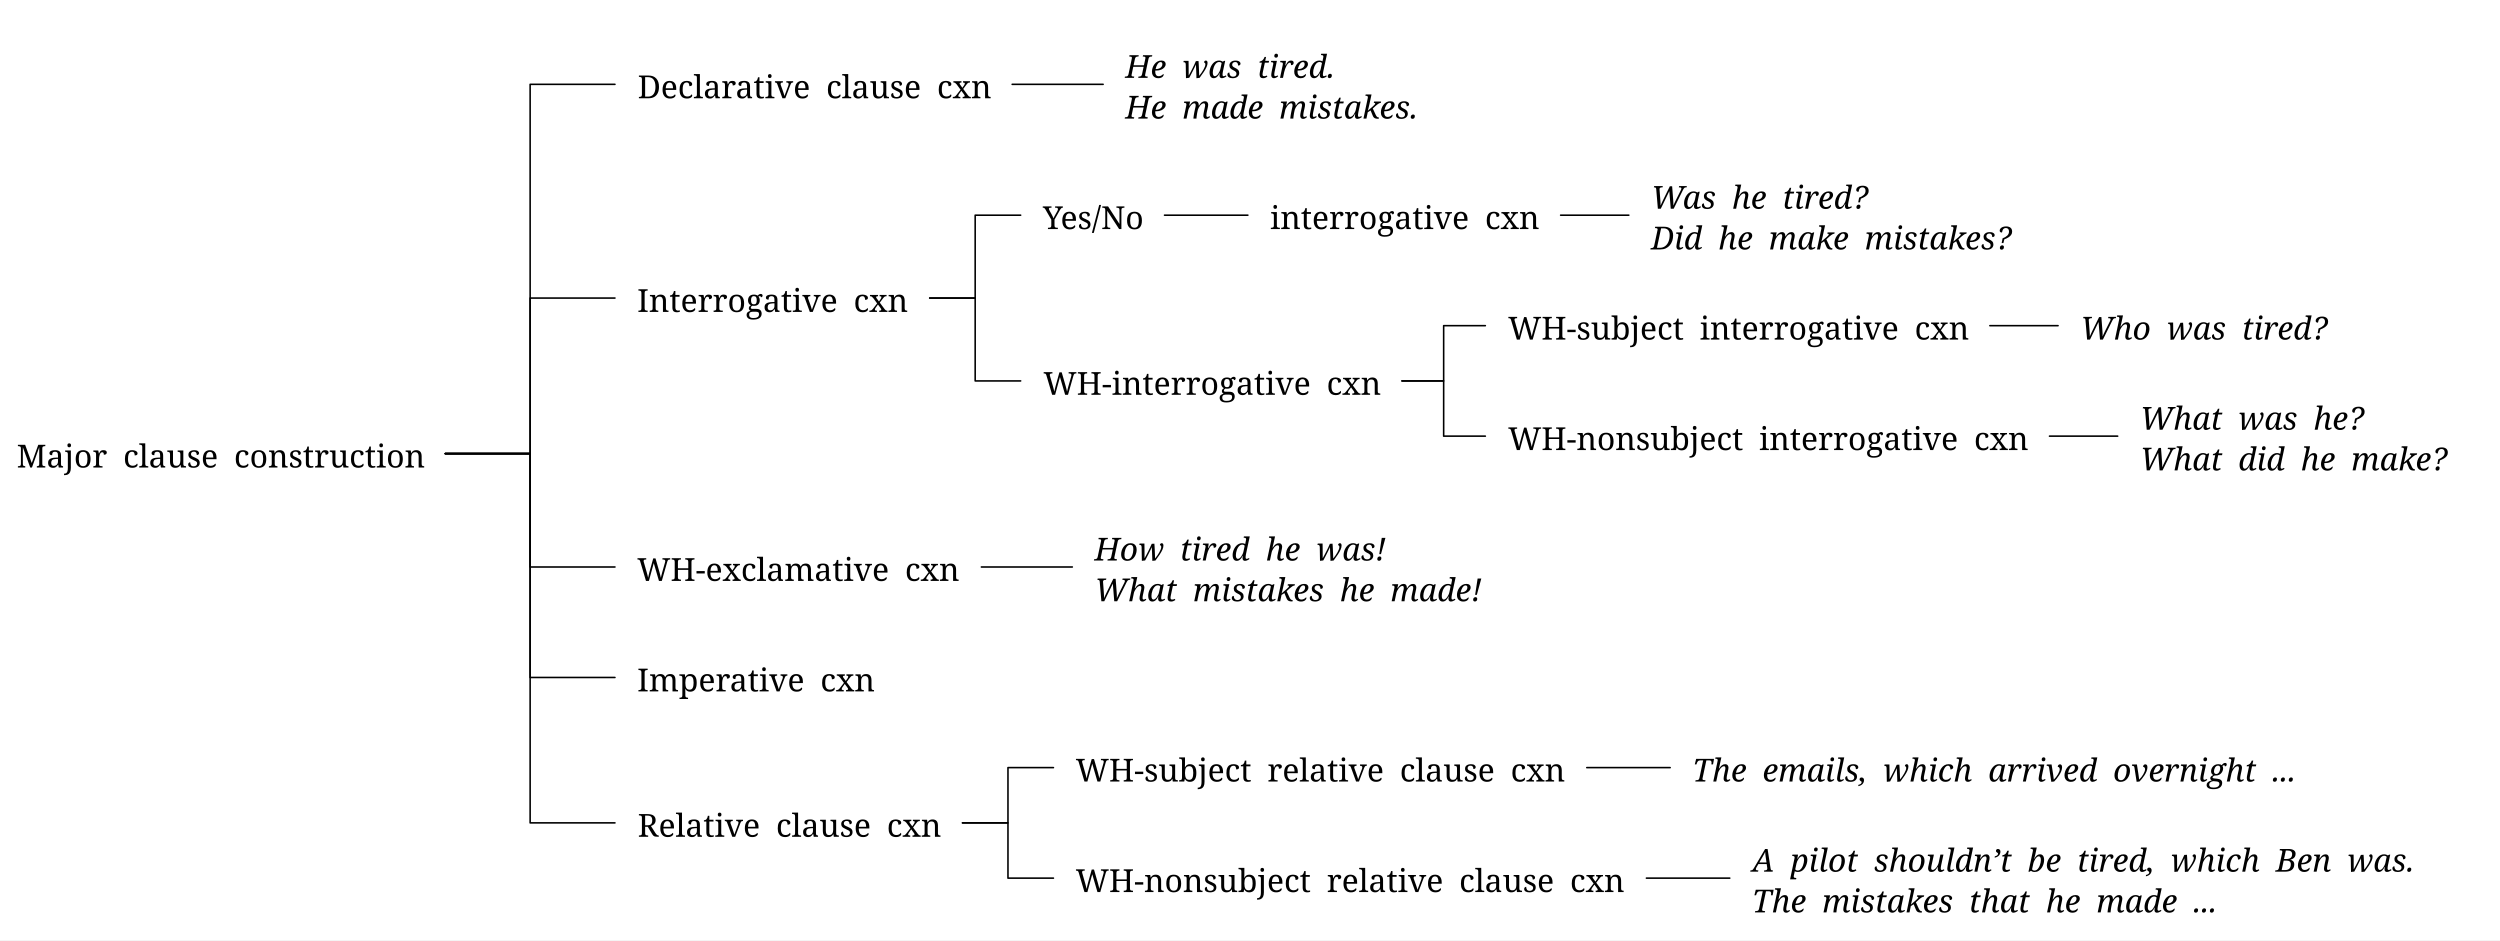
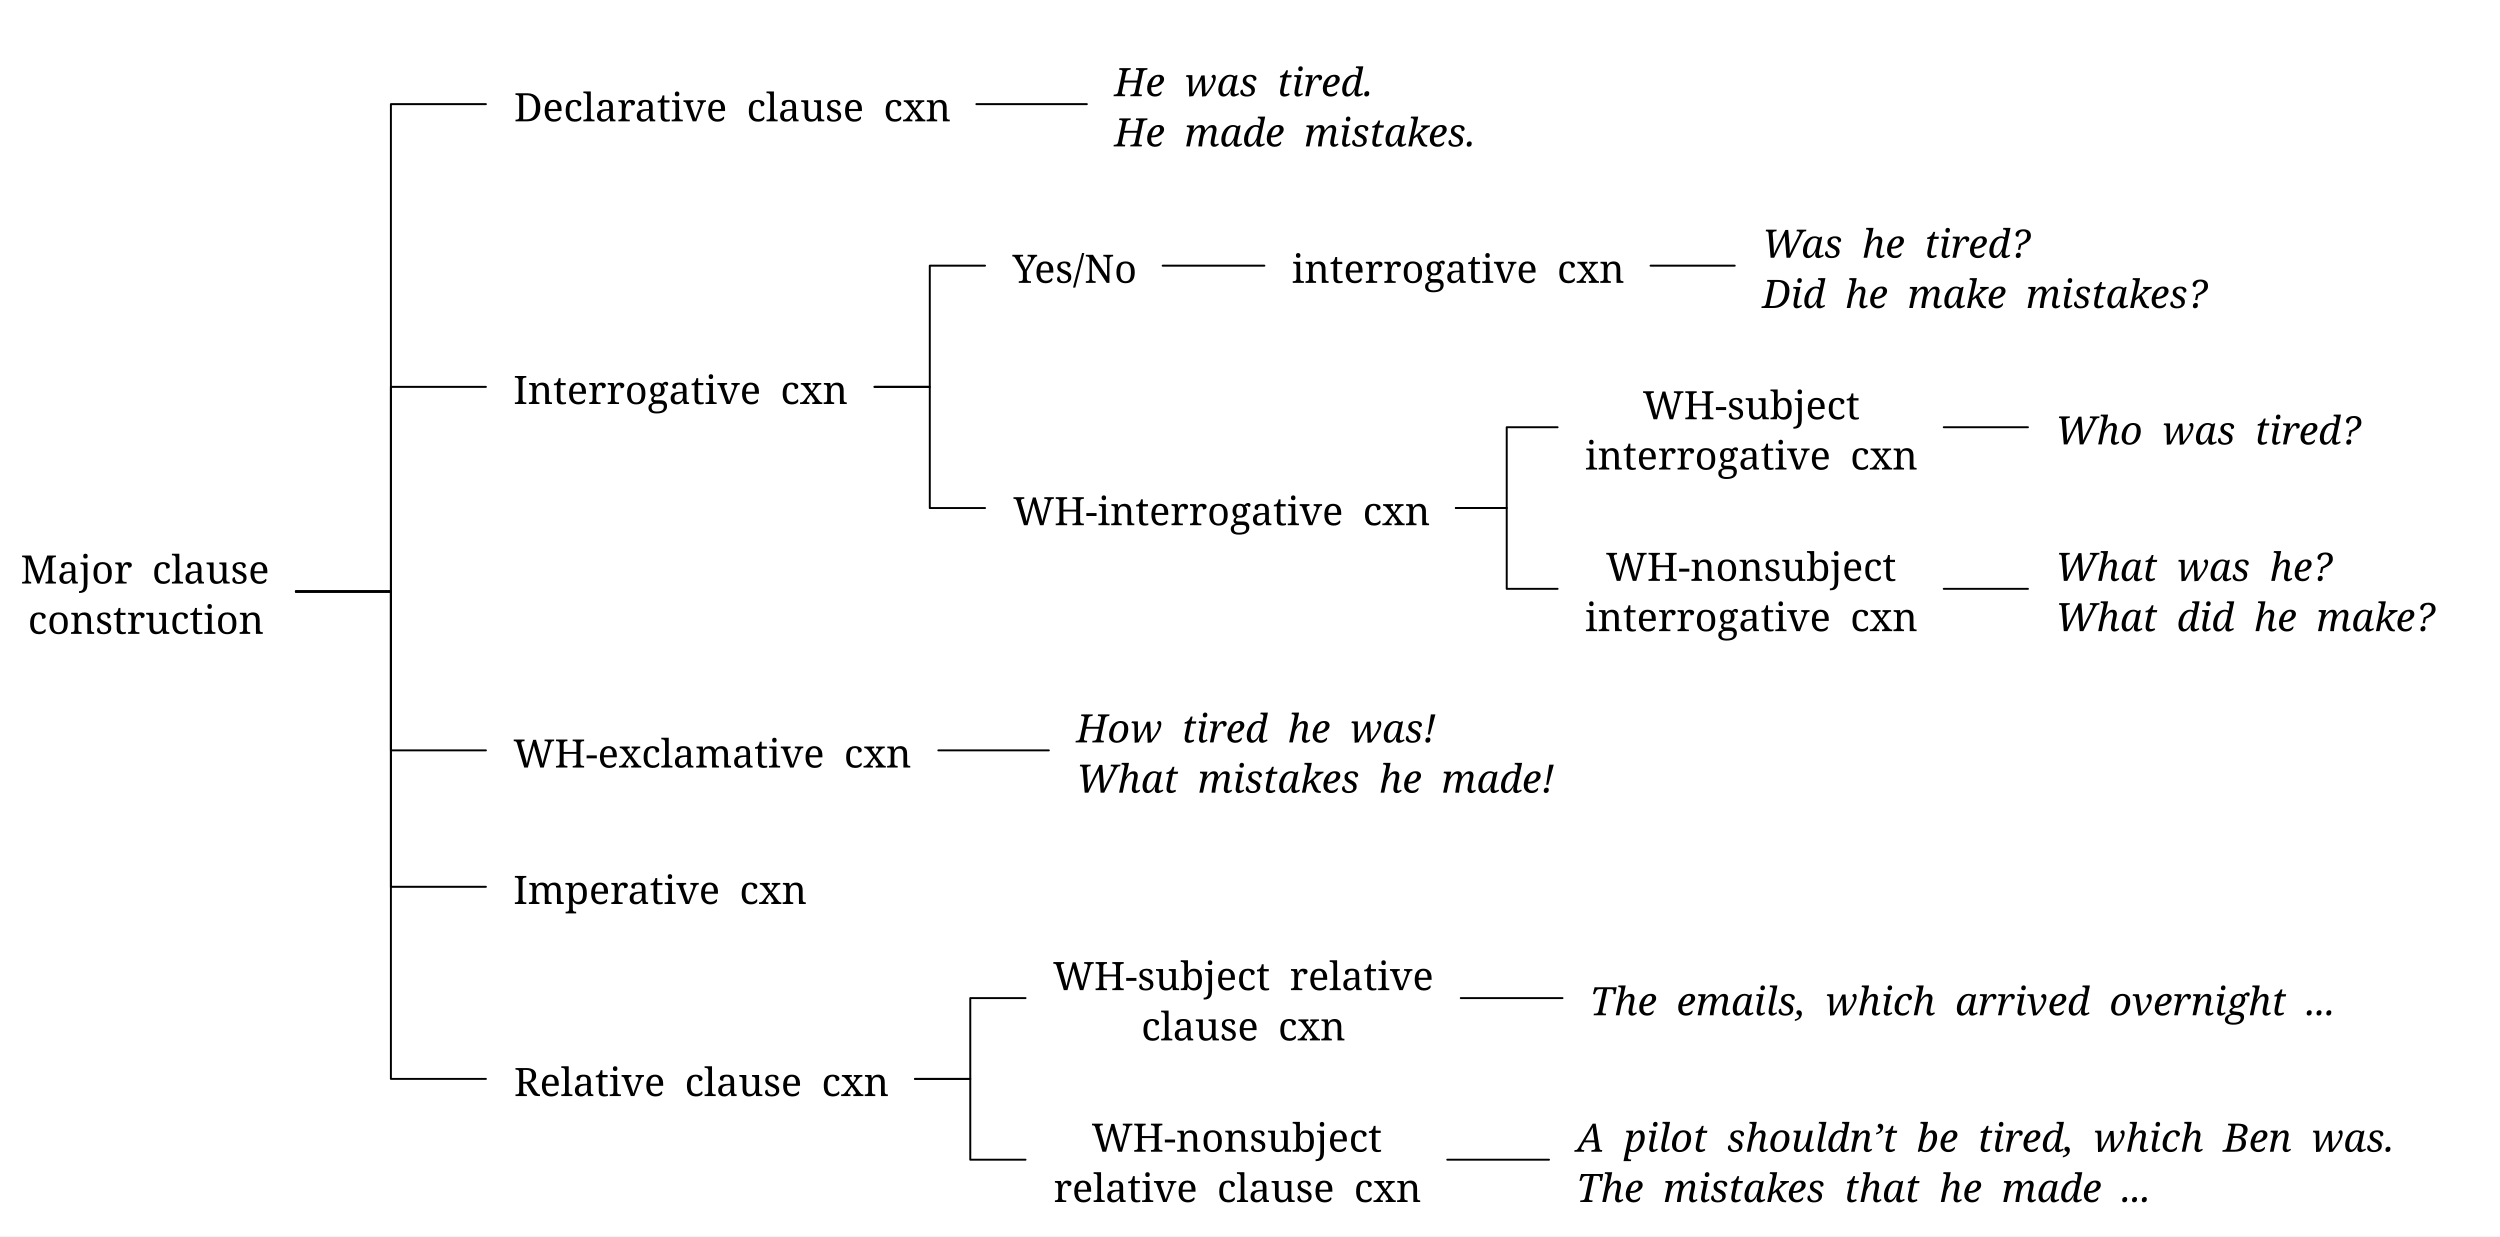
- <svg xmlns="http://www.w3.org/2000/svg" width="2516.08" height="946.28" viewBox="-16.8, 0, 2516.08, 946.28" version="1.1">
+ <svg xmlns="http://www.w3.org/2000/svg" width="2037.83" height="1007.8" viewBox="-16.8, 0, 2037.83, 1007.8" version="1.1">
  <defs>
    <marker id="arrow" markerUnits="userSpaceOnUse" viewBox="0 0 10 10" refX="10" refY="5" markerWidth="16.8" markerHeight="16.8" orient="auto">
      <path d="M 0 0 L 10 5 L 0 10" fill="black" />
    </marker>
    <marker id="arrowStart" markerUnits="userSpaceOnUse" viewBox="0 0 10 10" refX="0" refY="5" markerWidth="16.8" markerHeight="16.8" orient="auto">
      <path d="M 10 0 L 0 5 L 10 10" fill="black" />
-     </marker>
-     <marker id="arrowBackward" markerUnits="userSpaceOnUse" viewBox="0 0 10 10" refX="5" refY="5" markerWidth="16.8" markerHeight="16.8" orient="auto">
-       <path d="M 0 0 L 10 5 L 0 10 z" fill="black" />
-     </marker>
-     <marker id="arrowForward" markerUnits="userSpaceOnUse" viewBox="0 0 10 10" refX="5" refY="5" markerWidth="16.8" markerHeight="16.8" orient="auto">
-       <path d="M 10 0 L 0 5 L 10 10 z" fill="black" />
-     </marker>
-     <marker id="arrowBothways" markerUnits="userSpaceOnUse" viewBox="0 0 30 10" refX="15" refY="5" markerWidth="50.4" markerHeight="16.8" orient="auto">
-       <path d="M 0 5 L 10 0 L 10 5 L 20 5 L 20 0 L 30 5 L 20 10 L 20 5 L 10 5 L 10 10 z" fill="black" />
    </marker>
    <pattern id="hatchBlack" x="10" y="10" width="10.0" height="10.0" patternUnits="userSpaceOnUse" patternTransform="rotate(45)">
      <line x1="0" y="0" x2="0" y2="10.0" stroke="black" stroke-width="4.0" />
    </pattern>
    <pattern id="hatchForNode" x="10" y="10" width="10.0" height="10.0" patternUnits="userSpaceOnUse" patternTransform="rotate(45)">
      <line x1="0" y="0" x2="0" y2="10.0" stroke="black" stroke-width="4.0" />
    </pattern>
    <pattern id="hatchForLeaf" x="10" y="10" width="10.0" height="10.0" patternUnits="userSpaceOnUse" patternTransform="rotate(45)">
      <line x1="0" y="0" x2="0" y2="10.0" stroke="black" stroke-width="4.0" />
    </pattern>
  </defs>
-   <rect x="-16.8" y="0" width="2516.08" height="946.28" stroke="none" fill="white" />
-   <text white-space="pre" alignment-baseline="text-top" style="fill: black; stroke-width: 0; font-size: 32px;" x="-0.5" y="470.525">
-     <tspan x="0" y="470.525" style="" text-decoration="" font-family="'Noto Serif', 'Noto Serif JP', 'Noto Serif CJK JP', 'Noto Naskh Arabic', 'Noto Sans Arabic', 'Noto Serif Hebrew', 'Noto Serif Devanagari', 'Noto Serif Thai', 'Noto Serif Khmer', 'DejaVu Serif', 'Noto Sans Math', serif">Major<tspan style="fill:none;">￭</tspan>clause<tspan style="fill:none;">￭</tspan>construction</tspan>
+   <rect x="-16.8" y="0" width="2037.83" height="1007.8" stroke="none" fill="white" />
+   <text white-space="pre" alignment-baseline="text-top" style="fill: black; stroke-width: 0; font-size: 32px;" x="0.0" y="475.66">
+     <tspan x="0" y="475.66" style="" text-decoration="" font-family="'Noto Serif', 'Noto Serif JP', 'Noto Serif CJK JP', 'Noto Naskh Arabic', 'Noto Sans Arabic', 'Noto Serif Hebrew', 'Noto Serif Devanagari', 'Noto Serif Thai', 'Noto Serif Khmer', 'DejaVu Serif', 'Noto Sans Math', serif">Major<tspan style="fill:none;">￭</tspan>clause</tspan>
+     <tspan x="6" y="516.66" style="" text-decoration="" font-family="'Noto Serif', 'Noto Serif JP', 'Noto Serif CJK JP', 'Noto Naskh Arabic', 'Noto Sans Arabic', 'Noto Serif Hebrew', 'Noto Serif Devanagari', 'Noto Serif Thai', 'Noto Serif Khmer', 'DejaVu Serif', 'Noto Sans Math', serif">construction</tspan>
  </text>
-   <text white-space="pre" alignment-baseline="text-top" style="fill: black; stroke-width: 0; font-size: 32px;" x="624.495" y="98.88">
-     <tspan x="624.995" y="98.88" style="" text-decoration="" font-family="'Noto Serif', 'Noto Serif JP', 'Noto Serif CJK JP', 'Noto Naskh Arabic', 'Noto Sans Arabic', 'Noto Serif Hebrew', 'Noto Serif Devanagari', 'Noto Serif Thai', 'Noto Serif Khmer', 'DejaVu Serif', 'Noto Sans Math', serif">Declarative<tspan style="fill:none;">￭</tspan>clause<tspan style="fill:none;">￭</tspan>cxn</tspan>
+   <text white-space="pre" alignment-baseline="text-top" style="fill: black; stroke-width: 0; font-size: 32px;" x="401.676" y="98.88">
+     <tspan x="402.176" y="98.88" style="" text-decoration="" font-family="'Noto Serif', 'Noto Serif JP', 'Noto Serif CJK JP', 'Noto Naskh Arabic', 'Noto Sans Arabic', 'Noto Serif Hebrew', 'Noto Serif Devanagari', 'Noto Serif Thai', 'Noto Serif Khmer', 'DejaVu Serif', 'Noto Sans Math', serif">Declarative<tspan style="fill:none;">￭</tspan>clause<tspan style="fill:none;">￭</tspan>cxn</tspan>
  </text>
-   <text white-space="pre" alignment-baseline="text-top" style="fill: black; stroke-width: 0; font-size: 32px;" x="1115.806" y="78.4">
-     <tspan x="1115.806" y="78.4" style="font-style: italic; " text-decoration="" font-family="'Noto Serif', 'Noto Serif JP', 'Noto Serif CJK JP', 'Noto Naskh Arabic', 'Noto Sans Arabic', 'Noto Serif Hebrew', 'Noto Serif Devanagari', 'Noto Serif Thai', 'Noto Serif Khmer', 'DejaVu Serif', 'Noto Sans Math', serif">He<tspan style="fill:none;">￭</tspan>was<tspan style="fill:none;">￭</tspan>tired.</tspan>
-     <tspan x="1115.806" y="119.36" style="font-style: italic; " text-decoration="" font-family="'Noto Serif', 'Noto Serif JP', 'Noto Serif CJK JP', 'Noto Naskh Arabic', 'Noto Sans Arabic', 'Noto Serif Hebrew', 'Noto Serif Devanagari', 'Noto Serif Thai', 'Noto Serif Khmer', 'DejaVu Serif', 'Noto Sans Math', serif">He<tspan style="fill:none;">￭</tspan>made<tspan style="fill:none;">￭</tspan>mistakes.</tspan>
+   <text white-space="pre" alignment-baseline="text-top" style="fill: black; stroke-width: 0; font-size: 32px;" x="891.527" y="78.4">
+     <tspan x="891.527" y="78.4" style="font-style: italic; " text-decoration="" font-family="'Noto Serif', 'Noto Serif JP', 'Noto Serif CJK JP', 'Noto Naskh Arabic', 'Noto Sans Arabic', 'Noto Serif Hebrew', 'Noto Serif Devanagari', 'Noto Serif Thai', 'Noto Serif Khmer', 'DejaVu Serif', 'Noto Sans Math', serif">He<tspan style="fill:none;">￭</tspan>was<tspan style="fill:none;">￭</tspan>tired.</tspan>
+     <tspan x="891.527" y="119.36" style="font-style: italic; " text-decoration="" font-family="'Noto Serif', 'Noto Serif JP', 'Noto Serif CJK JP', 'Noto Naskh Arabic', 'Noto Sans Arabic', 'Noto Serif Hebrew', 'Noto Serif Devanagari', 'Noto Serif Thai', 'Noto Serif Khmer', 'DejaVu Serif', 'Noto Sans Math', serif">He<tspan style="fill:none;">￭</tspan>made<tspan style="fill:none;">￭</tspan>mistakes.</tspan>
  </text>
-   <text white-space="pre" alignment-baseline="text-top" style="fill: black; stroke-width: 0; font-size: 32px;" x="624.495" y="313.96">
-     <tspan x="624.495" y="313.96" style="" text-decoration="" font-family="'Noto Serif', 'Noto Serif JP', 'Noto Serif CJK JP', 'Noto Naskh Arabic', 'Noto Sans Arabic', 'Noto Serif Hebrew', 'Noto Serif Devanagari', 'Noto Serif Thai', 'Noto Serif Khmer', 'DejaVu Serif', 'Noto Sans Math', serif">Interrogative<tspan style="fill:none;">￭</tspan>cxn</tspan>
+   <text white-space="pre" alignment-baseline="text-top" style="fill: black; stroke-width: 0; font-size: 32px;" x="401.676" y="329.34">
+     <tspan x="401.676" y="329.34" style="" text-decoration="" font-family="'Noto Serif', 'Noto Serif JP', 'Noto Serif CJK JP', 'Noto Naskh Arabic', 'Noto Sans Arabic', 'Noto Serif Hebrew', 'Noto Serif Devanagari', 'Noto Serif Thai', 'Noto Serif Khmer', 'DejaVu Serif', 'Noto Sans Math', serif">Interrogative<tspan style="fill:none;">￭</tspan>cxn</tspan>
  </text>
-   <text white-space="pre" alignment-baseline="text-top" style="fill: black; stroke-width: 0; font-size: 32px;" x="1032.806" y="230.56">
-     <tspan x="1032.806" y="230.56" style="" text-decoration="" font-family="'Noto Serif', 'Noto Serif JP', 'Noto Serif CJK JP', 'Noto Naskh Arabic', 'Noto Sans Arabic', 'Noto Serif Hebrew', 'Noto Serif Devanagari', 'Noto Serif Thai', 'Noto Serif Khmer', 'DejaVu Serif', 'Noto Sans Math', serif">Yes/No</tspan>
+   <text white-space="pre" alignment-baseline="text-top" style="fill: black; stroke-width: 0; font-size: 32px;" x="808.527" y="230.56">
+     <tspan x="808.527" y="230.56" style="" text-decoration="" font-family="'Noto Serif', 'Noto Serif JP', 'Noto Serif CJK JP', 'Noto Naskh Arabic', 'Noto Sans Arabic', 'Noto Serif Hebrew', 'Noto Serif Devanagari', 'Noto Serif Thai', 'Noto Serif Khmer', 'DejaVu Serif', 'Noto Sans Math', serif">Yes/No</tspan>
  </text>
-   <text white-space="pre" alignment-baseline="text-top" style="fill: black; stroke-width: 0; font-size: 32px;" x="1261.48" y="230.56">
-     <tspan x="1261.48" y="230.56" style="" text-decoration="" font-family="'Noto Serif', 'Noto Serif JP', 'Noto Serif CJK JP', 'Noto Naskh Arabic', 'Noto Sans Arabic', 'Noto Serif Hebrew', 'Noto Serif Devanagari', 'Noto Serif Thai', 'Noto Serif Khmer', 'DejaVu Serif', 'Noto Sans Math', serif">interrogative<tspan style="fill:none;">￭</tspan>cxn</tspan>
+   <text white-space="pre" alignment-baseline="text-top" style="fill: black; stroke-width: 0; font-size: 32px;" x="1036.23" y="230.56">
+     <tspan x="1036.23" y="230.56" style="" text-decoration="" font-family="'Noto Serif', 'Noto Serif JP', 'Noto Serif CJK JP', 'Noto Naskh Arabic', 'Noto Sans Arabic', 'Noto Serif Hebrew', 'Noto Serif Devanagari', 'Noto Serif Thai', 'Noto Serif Khmer', 'DejaVu Serif', 'Noto Sans Math', serif">interrogative<tspan style="fill:none;">￭</tspan>cxn</tspan>
  </text>
-   <text white-space="pre" alignment-baseline="text-top" style="fill: black; stroke-width: 0; font-size: 32px;" x="1644.88" y="210.08">
-     <tspan x="1644.88" y="210.08" style="font-style: italic; " text-decoration="" font-family="'Noto Serif', 'Noto Serif JP', 'Noto Serif CJK JP', 'Noto Naskh Arabic', 'Noto Sans Arabic', 'Noto Serif Hebrew', 'Noto Serif Devanagari', 'Noto Serif Thai', 'Noto Serif Khmer', 'DejaVu Serif', 'Noto Sans Math', serif">Was<tspan style="fill:none;">￭</tspan>he<tspan style="fill:none;">￭</tspan>tired?</tspan>
-     <tspan x="1644.88" y="251.04" style="font-style: italic; " text-decoration="" font-family="'Noto Serif', 'Noto Serif JP', 'Noto Serif CJK JP', 'Noto Naskh Arabic', 'Noto Sans Arabic', 'Noto Serif Hebrew', 'Noto Serif Devanagari', 'Noto Serif Thai', 'Noto Serif Khmer', 'DejaVu Serif', 'Noto Sans Math', serif">Did<tspan style="fill:none;">￭</tspan>he<tspan style="fill:none;">￭</tspan>make<tspan style="fill:none;">￭</tspan>mistakes?</tspan>
+   <text white-space="pre" alignment-baseline="text-top" style="fill: black; stroke-width: 0; font-size: 32px;" x="1419.63" y="210.08">
+     <tspan x="1419.63" y="210.08" style="font-style: italic; " text-decoration="" font-family="'Noto Serif', 'Noto Serif JP', 'Noto Serif CJK JP', 'Noto Naskh Arabic', 'Noto Sans Arabic', 'Noto Serif Hebrew', 'Noto Serif Devanagari', 'Noto Serif Thai', 'Noto Serif Khmer', 'DejaVu Serif', 'Noto Sans Math', serif">Was<tspan style="fill:none;">￭</tspan>he<tspan style="fill:none;">￭</tspan>tired?</tspan>
+     <tspan x="1419.63" y="251.04" style="font-style: italic; " text-decoration="" font-family="'Noto Serif', 'Noto Serif JP', 'Noto Serif CJK JP', 'Noto Naskh Arabic', 'Noto Sans Arabic', 'Noto Serif Hebrew', 'Noto Serif Devanagari', 'Noto Serif Thai', 'Noto Serif Khmer', 'DejaVu Serif', 'Noto Sans Math', serif">Did<tspan style="fill:none;">￭</tspan>he<tspan style="fill:none;">￭</tspan>make<tspan style="fill:none;">￭</tspan>mistakes?</tspan>
  </text>
-   <text white-space="pre" alignment-baseline="text-top" style="fill: black; stroke-width: 0; font-size: 32px;" x="1032.806" y="397.36">
-     <tspan x="1033.306" y="397.36" style="" text-decoration="" font-family="'Noto Serif', 'Noto Serif JP', 'Noto Serif CJK JP', 'Noto Naskh Arabic', 'Noto Sans Arabic', 'Noto Serif Hebrew', 'Noto Serif Devanagari', 'Noto Serif Thai', 'Noto Serif Khmer', 'DejaVu Serif', 'Noto Sans Math', serif">WH-interrogative<tspan style="fill:none;">￭</tspan>cxn</tspan>
+   <text white-space="pre" alignment-baseline="text-top" style="fill: black; stroke-width: 0; font-size: 32px;" x="808.527" y="428.12">
+     <tspan x="809.027" y="428.12" style="" text-decoration="" font-family="'Noto Serif', 'Noto Serif JP', 'Noto Serif CJK JP', 'Noto Naskh Arabic', 'Noto Sans Arabic', 'Noto Serif Hebrew', 'Noto Serif Devanagari', 'Noto Serif Thai', 'Noto Serif Khmer', 'DejaVu Serif', 'Noto Sans Math', serif">WH-interrogative<tspan style="fill:none;">￭</tspan>cxn</tspan>
  </text>
-   <text white-space="pre" alignment-baseline="text-top" style="fill: black; stroke-width: 0; font-size: 32px;" x="1500.48" y="341.76">
-     <tspan x="1500.98" y="341.76" style="" text-decoration="" font-family="'Noto Serif', 'Noto Serif JP', 'Noto Serif CJK JP', 'Noto Naskh Arabic', 'Noto Sans Arabic', 'Noto Serif Hebrew', 'Noto Serif Devanagari', 'Noto Serif Thai', 'Noto Serif Khmer', 'DejaVu Serif', 'Noto Sans Math', serif">WH-subject<tspan style="fill:none;">￭</tspan>interrogative<tspan style="fill:none;">￭</tspan>cxn</tspan>
+   <text white-space="pre" alignment-baseline="text-top" style="fill: black; stroke-width: 0; font-size: 32px;" x="1275.23" y="341.76">
+     <tspan x="1322.23" y="341.76" style="" text-decoration="" font-family="'Noto Serif', 'Noto Serif JP', 'Noto Serif CJK JP', 'Noto Naskh Arabic', 'Noto Sans Arabic', 'Noto Serif Hebrew', 'Noto Serif Devanagari', 'Noto Serif Thai', 'Noto Serif Khmer', 'DejaVu Serif', 'Noto Sans Math', serif">WH-subject</tspan>
+     <tspan x="1275.23" y="382.76" style="" text-decoration="" font-family="'Noto Serif', 'Noto Serif JP', 'Noto Serif CJK JP', 'Noto Naskh Arabic', 'Noto Sans Arabic', 'Noto Serif Hebrew', 'Noto Serif Devanagari', 'Noto Serif Thai', 'Noto Serif Khmer', 'DejaVu Serif', 'Noto Sans Math', serif">interrogative<tspan style="fill:none;">￭</tspan>cxn</tspan>
  </text>
-   <text white-space="pre" alignment-baseline="text-top" style="fill: black; stroke-width: 0; font-size: 32px;" x="2076.88" y="341.76">
-     <tspan x="2076.88" y="341.76" style="font-style: italic; " text-decoration="" font-family="'Noto Serif', 'Noto Serif JP', 'Noto Serif CJK JP', 'Noto Naskh Arabic', 'Noto Sans Arabic', 'Noto Serif Hebrew', 'Noto Serif Devanagari', 'Noto Serif Thai', 'Noto Serif Khmer', 'DejaVu Serif', 'Noto Sans Math', serif">Who<tspan style="fill:none;">￭</tspan>was<tspan style="fill:none;">￭</tspan>tired?</tspan>
+   <text white-space="pre" alignment-baseline="text-top" style="fill: black; stroke-width: 0; font-size: 32px;" x="1658.63" y="362.26">
+     <tspan x="1658.63" y="362.26" style="font-style: italic; " text-decoration="" font-family="'Noto Serif', 'Noto Serif JP', 'Noto Serif CJK JP', 'Noto Naskh Arabic', 'Noto Sans Arabic', 'Noto Serif Hebrew', 'Noto Serif Devanagari', 'Noto Serif Thai', 'Noto Serif Khmer', 'DejaVu Serif', 'Noto Sans Math', serif">Who<tspan style="fill:none;">￭</tspan>was<tspan style="fill:none;">￭</tspan>tired?</tspan>
  </text>
-   <text white-space="pre" alignment-baseline="text-top" style="fill: black; stroke-width: 0; font-size: 32px;" x="1500.48" y="452.96">
-     <tspan x="1500.98" y="452.96" style="" text-decoration="" font-family="'Noto Serif', 'Noto Serif JP', 'Noto Serif CJK JP', 'Noto Naskh Arabic', 'Noto Sans Arabic', 'Noto Serif Hebrew', 'Noto Serif Devanagari', 'Noto Serif Thai', 'Noto Serif Khmer', 'DejaVu Serif', 'Noto Sans Math', serif">WH-nonsubject<tspan style="fill:none;">￭</tspan>interrogative<tspan style="fill:none;">￭</tspan>cxn</tspan>
+   <text white-space="pre" alignment-baseline="text-top" style="fill: black; stroke-width: 0; font-size: 32px;" x="1275.23" y="473.48">
+     <tspan x="1292.23" y="473.48" style="" text-decoration="" font-family="'Noto Serif', 'Noto Serif JP', 'Noto Serif CJK JP', 'Noto Naskh Arabic', 'Noto Sans Arabic', 'Noto Serif Hebrew', 'Noto Serif Devanagari', 'Noto Serif Thai', 'Noto Serif Khmer', 'DejaVu Serif', 'Noto Sans Math', serif">WH-nonsubject</tspan>
+     <tspan x="1275.23" y="514.48" style="" text-decoration="" font-family="'Noto Serif', 'Noto Serif JP', 'Noto Serif CJK JP', 'Noto Naskh Arabic', 'Noto Sans Arabic', 'Noto Serif Hebrew', 'Noto Serif Devanagari', 'Noto Serif Thai', 'Noto Serif Khmer', 'DejaVu Serif', 'Noto Sans Math', serif">interrogative<tspan style="fill:none;">￭</tspan>cxn</tspan>
  </text>
-   <text white-space="pre" alignment-baseline="text-top" style="fill: black; stroke-width: 0; font-size: 32px;" x="2136.88" y="432.48">
-     <tspan x="2136.88" y="432.48" style="font-style: italic; " text-decoration="" font-family="'Noto Serif', 'Noto Serif JP', 'Noto Serif CJK JP', 'Noto Naskh Arabic', 'Noto Sans Arabic', 'Noto Serif Hebrew', 'Noto Serif Devanagari', 'Noto Serif Thai', 'Noto Serif Khmer', 'DejaVu Serif', 'Noto Sans Math', serif">What<tspan style="fill:none;">￭</tspan>was<tspan style="fill:none;">￭</tspan>he?</tspan>
-     <tspan x="2136.88" y="473.44" style="font-style: italic; " text-decoration="" font-family="'Noto Serif', 'Noto Serif JP', 'Noto Serif CJK JP', 'Noto Naskh Arabic', 'Noto Sans Arabic', 'Noto Serif Hebrew', 'Noto Serif Devanagari', 'Noto Serif Thai', 'Noto Serif Khmer', 'DejaVu Serif', 'Noto Sans Math', serif">What<tspan style="fill:none;">￭</tspan>did<tspan style="fill:none;">￭</tspan>he<tspan style="fill:none;">￭</tspan>make?</tspan>
+   <text white-space="pre" alignment-baseline="text-top" style="fill: black; stroke-width: 0; font-size: 32px;" x="1658.63" y="473.5">
+     <tspan x="1658.63" y="473.5" style="font-style: italic; " text-decoration="" font-family="'Noto Serif', 'Noto Serif JP', 'Noto Serif CJK JP', 'Noto Naskh Arabic', 'Noto Sans Arabic', 'Noto Serif Hebrew', 'Noto Serif Devanagari', 'Noto Serif Thai', 'Noto Serif Khmer', 'DejaVu Serif', 'Noto Sans Math', serif">What<tspan style="fill:none;">￭</tspan>was<tspan style="fill:none;">￭</tspan>he?</tspan>
+     <tspan x="1658.63" y="514.46" style="font-style: italic; " text-decoration="" font-family="'Noto Serif', 'Noto Serif JP', 'Noto Serif CJK JP', 'Noto Naskh Arabic', 'Noto Sans Arabic', 'Noto Serif Hebrew', 'Noto Serif Devanagari', 'Noto Serif Thai', 'Noto Serif Khmer', 'DejaVu Serif', 'Noto Sans Math', serif">What<tspan style="fill:none;">￭</tspan>did<tspan style="fill:none;">￭</tspan>he<tspan style="fill:none;">￭</tspan>make?</tspan>
  </text>
-   <text white-space="pre" alignment-baseline="text-top" style="fill: black; stroke-width: 0; font-size: 32px;" x="624.495" y="584.64">
-     <tspan x="624.495" y="584.64" style="" text-decoration="" font-family="'Noto Serif', 'Noto Serif JP', 'Noto Serif CJK JP', 'Noto Naskh Arabic', 'Noto Sans Arabic', 'Noto Serif Hebrew', 'Noto Serif Devanagari', 'Noto Serif Thai', 'Noto Serif Khmer', 'DejaVu Serif', 'Noto Sans Math', serif">WH-exclamative<tspan style="fill:none;">￭</tspan>cxn</tspan>
+   <text white-space="pre" alignment-baseline="text-top" style="fill: black; stroke-width: 0; font-size: 32px;" x="401.676" y="625.66">
+     <tspan x="401.676" y="625.66" style="" text-decoration="" font-family="'Noto Serif', 'Noto Serif JP', 'Noto Serif CJK JP', 'Noto Naskh Arabic', 'Noto Sans Arabic', 'Noto Serif Hebrew', 'Noto Serif Devanagari', 'Noto Serif Thai', 'Noto Serif Khmer', 'DejaVu Serif', 'Noto Sans Math', serif">WH-exclamative<tspan style="fill:none;">￭</tspan>cxn</tspan>
  </text>
-   <text white-space="pre" alignment-baseline="text-top" style="fill: black; stroke-width: 0; font-size: 32px;" x="1084.806" y="564.16">
-     <tspan x="1084.806" y="564.16" style="font-style: italic; " text-decoration="" font-family="'Noto Serif', 'Noto Serif JP', 'Noto Serif CJK JP', 'Noto Naskh Arabic', 'Noto Sans Arabic', 'Noto Serif Hebrew', 'Noto Serif Devanagari', 'Noto Serif Thai', 'Noto Serif Khmer', 'DejaVu Serif', 'Noto Sans Math', serif">How<tspan style="fill:none;">￭</tspan>tired<tspan style="fill:none;">￭</tspan>he<tspan style="fill:none;">￭</tspan>was!</tspan>
-     <tspan x="1084.806" y="605.12" style="font-style: italic; " text-decoration="" font-family="'Noto Serif', 'Noto Serif JP', 'Noto Serif CJK JP', 'Noto Naskh Arabic', 'Noto Sans Arabic', 'Noto Serif Hebrew', 'Noto Serif Devanagari', 'Noto Serif Thai', 'Noto Serif Khmer', 'DejaVu Serif', 'Noto Sans Math', serif">What<tspan style="fill:none;">￭</tspan>mistakes<tspan style="fill:none;">￭</tspan>he<tspan style="fill:none;">￭</tspan>made!</tspan>
+   <text white-space="pre" alignment-baseline="text-top" style="fill: black; stroke-width: 0; font-size: 32px;" x="860.527" y="605.18">
+     <tspan x="860.527" y="605.18" style="font-style: italic; " text-decoration="" font-family="'Noto Serif', 'Noto Serif JP', 'Noto Serif CJK JP', 'Noto Naskh Arabic', 'Noto Sans Arabic', 'Noto Serif Hebrew', 'Noto Serif Devanagari', 'Noto Serif Thai', 'Noto Serif Khmer', 'DejaVu Serif', 'Noto Sans Math', serif">How<tspan style="fill:none;">￭</tspan>tired<tspan style="fill:none;">￭</tspan>he<tspan style="fill:none;">￭</tspan>was!</tspan>
+     <tspan x="860.527" y="646.14" style="font-style: italic; " text-decoration="" font-family="'Noto Serif', 'Noto Serif JP', 'Noto Serif CJK JP', 'Noto Naskh Arabic', 'Noto Sans Arabic', 'Noto Serif Hebrew', 'Noto Serif Devanagari', 'Noto Serif Thai', 'Noto Serif Khmer', 'DejaVu Serif', 'Noto Sans Math', serif">What<tspan style="fill:none;">￭</tspan>mistakes<tspan style="fill:none;">￭</tspan>he<tspan style="fill:none;">￭</tspan>made!</tspan>
  </text>
-   <text white-space="pre" alignment-baseline="text-top" style="fill: black; stroke-width: 0; font-size: 32px;" x="624.495" y="695.84">
-     <tspan x="624.495" y="695.84" style="" text-decoration="" font-family="'Noto Serif', 'Noto Serif JP', 'Noto Serif CJK JP', 'Noto Naskh Arabic', 'Noto Sans Arabic', 'Noto Serif Hebrew', 'Noto Serif Devanagari', 'Noto Serif Thai', 'Noto Serif Khmer', 'DejaVu Serif', 'Noto Sans Math', serif">Imperative<tspan style="fill:none;">￭</tspan>cxn</tspan>
+   <text white-space="pre" alignment-baseline="text-top" style="fill: black; stroke-width: 0; font-size: 32px;" x="401.676" y="736.86">
+     <tspan x="401.676" y="736.86" style="" text-decoration="" font-family="'Noto Serif', 'Noto Serif JP', 'Noto Serif CJK JP', 'Noto Naskh Arabic', 'Noto Sans Arabic', 'Noto Serif Hebrew', 'Noto Serif Devanagari', 'Noto Serif Thai', 'Noto Serif Khmer', 'DejaVu Serif', 'Noto Sans Math', serif">Imperative<tspan style="fill:none;">￭</tspan>cxn</tspan>
  </text>
-   <text white-space="pre" alignment-baseline="text-top" style="fill: black; stroke-width: 0; font-size: 32px;" x="624.495" y="842.17">
-     <tspan x="624.995" y="842.17" style="" text-decoration="" font-family="'Noto Serif', 'Noto Serif JP', 'Noto Serif CJK JP', 'Noto Naskh Arabic', 'Noto Sans Arabic', 'Noto Serif Hebrew', 'Noto Serif Devanagari', 'Noto Serif Thai', 'Noto Serif Khmer', 'DejaVu Serif', 'Noto Sans Math', serif">Relative<tspan style="fill:none;">￭</tspan>clause<tspan style="fill:none;">￭</tspan>cxn</tspan>
+   <text white-space="pre" alignment-baseline="text-top" style="fill: black; stroke-width: 0; font-size: 32px;" x="401.676" y="893.44">
+     <tspan x="402.176" y="893.44" style="" text-decoration="" font-family="'Noto Serif', 'Noto Serif JP', 'Noto Serif CJK JP', 'Noto Naskh Arabic', 'Noto Sans Arabic', 'Noto Serif Hebrew', 'Noto Serif Devanagari', 'Noto Serif Thai', 'Noto Serif Khmer', 'DejaVu Serif', 'Noto Sans Math', serif">Relative<tspan style="fill:none;">￭</tspan>clause<tspan style="fill:none;">￭</tspan>cxn</tspan>
  </text>
-   <text white-space="pre" alignment-baseline="text-top" style="fill: black; stroke-width: 0; font-size: 32px;" x="1065.806" y="786.56">
-     <tspan x="1065.806" y="786.56" style="" text-decoration="" font-family="'Noto Serif', 'Noto Serif JP', 'Noto Serif CJK JP', 'Noto Naskh Arabic', 'Noto Sans Arabic', 'Noto Serif Hebrew', 'Noto Serif Devanagari', 'Noto Serif Thai', 'Noto Serif Khmer', 'DejaVu Serif', 'Noto Sans Math', serif">WH-subject<tspan style="fill:none;">￭</tspan>relative<tspan style="fill:none;">￭</tspan>clause<tspan style="fill:none;">￭</tspan>cxn</tspan>
+   <text white-space="pre" alignment-baseline="text-top" style="fill: black; stroke-width: 0; font-size: 32px;" x="841.527" y="807.08">
+     <tspan x="841.527" y="807.08" style="" text-decoration="" font-family="'Noto Serif', 'Noto Serif JP', 'Noto Serif CJK JP', 'Noto Naskh Arabic', 'Noto Sans Arabic', 'Noto Serif Hebrew', 'Noto Serif Devanagari', 'Noto Serif Thai', 'Noto Serif Khmer', 'DejaVu Serif', 'Noto Sans Math', serif">WH-subject<tspan style="fill:none;">￭</tspan>relative</tspan>
+     <tspan x="913.527" y="848.08" style="" text-decoration="" font-family="'Noto Serif', 'Noto Serif JP', 'Noto Serif CJK JP', 'Noto Naskh Arabic', 'Noto Sans Arabic', 'Noto Serif Hebrew', 'Noto Serif Devanagari', 'Noto Serif Thai', 'Noto Serif Khmer', 'DejaVu Serif', 'Noto Sans Math', serif">clause<tspan style="fill:none;">￭</tspan>cxn</tspan>
  </text>
-   <text white-space="pre" alignment-baseline="text-top" style="fill: black; stroke-width: 0; font-size: 32px;" x="1686.48" y="786.56">
-     <tspan x="1686.48" y="786.56" style="font-style: italic; " text-decoration="" font-family="'Noto Serif', 'Noto Serif JP', 'Noto Serif CJK JP', 'Noto Naskh Arabic', 'Noto Sans Arabic', 'Noto Serif Hebrew', 'Noto Serif Devanagari', 'Noto Serif Thai', 'Noto Serif Khmer', 'DejaVu Serif', 'Noto Sans Math', serif">The<tspan style="fill:none;">￭</tspan>emails,<tspan style="fill:none;">￭</tspan>which<tspan style="fill:none;">￭</tspan>arrived<tspan style="fill:none;">￭</tspan>overnight<tspan style="fill:none;">￭</tspan>...</tspan>
+   <text white-space="pre" alignment-baseline="text-top" style="fill: black; stroke-width: 0; font-size: 32px;" x="1279.23" y="827.58">
+     <tspan x="1279.23" y="827.58" style="font-style: italic; " text-decoration="" font-family="'Noto Serif', 'Noto Serif JP', 'Noto Serif CJK JP', 'Noto Naskh Arabic', 'Noto Sans Arabic', 'Noto Serif Hebrew', 'Noto Serif Devanagari', 'Noto Serif Thai', 'Noto Serif Khmer', 'DejaVu Serif', 'Noto Sans Math', serif">The<tspan style="fill:none;">￭</tspan>emails,<tspan style="fill:none;">￭</tspan>which<tspan style="fill:none;">￭</tspan>arrived<tspan style="fill:none;">￭</tspan>overnight<tspan style="fill:none;">￭</tspan>...</tspan>
  </text>
-   <text white-space="pre" alignment-baseline="text-top" style="fill: black; stroke-width: 0; font-size: 32px;" x="1065.806" y="897.78">
-     <tspan x="1065.806" y="897.78" style="" text-decoration="" font-family="'Noto Serif', 'Noto Serif JP', 'Noto Serif CJK JP', 'Noto Naskh Arabic', 'Noto Sans Arabic', 'Noto Serif Hebrew', 'Noto Serif Devanagari', 'Noto Serif Thai', 'Noto Serif Khmer', 'DejaVu Serif', 'Noto Sans Math', serif">WH-nonsubject<tspan style="fill:none;">￭</tspan>relative<tspan style="fill:none;">￭</tspan>clause<tspan style="fill:none;">￭</tspan>cxn</tspan>
+   <text white-space="pre" alignment-baseline="text-top" style="fill: black; stroke-width: 0; font-size: 32px;" x="841.527" y="938.8">
+     <tspan x="873.027" y="938.8" style="" text-decoration="" font-family="'Noto Serif', 'Noto Serif JP', 'Noto Serif CJK JP', 'Noto Naskh Arabic', 'Noto Sans Arabic', 'Noto Serif Hebrew', 'Noto Serif Devanagari', 'Noto Serif Thai', 'Noto Serif Khmer', 'DejaVu Serif', 'Noto Sans Math', serif">WH-nonsubject</tspan>
+     <tspan x="842.027" y="979.8" style="" text-decoration="" font-family="'Noto Serif', 'Noto Serif JP', 'Noto Serif CJK JP', 'Noto Naskh Arabic', 'Noto Sans Arabic', 'Noto Serif Hebrew', 'Noto Serif Devanagari', 'Noto Serif Thai', 'Noto Serif Khmer', 'DejaVu Serif', 'Noto Sans Math', serif">relative<tspan style="fill:none;">￭</tspan>clause<tspan style="fill:none;">￭</tspan>cxn</tspan>
  </text>
-   <text white-space="pre" alignment-baseline="text-top" style="fill: black; stroke-width: 0; font-size: 32px;" x="1746.48" y="877.28">
-     <tspan x="1746.48" y="877.28" style="font-style: italic; " text-decoration="" font-family="'Noto Serif', 'Noto Serif JP', 'Noto Serif CJK JP', 'Noto Naskh Arabic', 'Noto Sans Arabic', 'Noto Serif Hebrew', 'Noto Serif Devanagari', 'Noto Serif Thai', 'Noto Serif Khmer', 'DejaVu Serif', 'Noto Sans Math', serif">A<tspan style="fill:none;">￭</tspan>pilot<tspan style="fill:none;">￭</tspan>shouldn’t<tspan style="fill:none;">￭</tspan>be<tspan style="fill:none;">￭</tspan>tired,<tspan style="fill:none;">￭</tspan>which<tspan style="fill:none;">￭</tspan>Ben<tspan style="fill:none;">￭</tspan>was.</tspan>
-     <tspan x="1746.48" y="918.28" style="font-style: italic; " text-decoration="" font-family="'Noto Serif', 'Noto Serif JP', 'Noto Serif CJK JP', 'Noto Naskh Arabic', 'Noto Sans Arabic', 'Noto Serif Hebrew', 'Noto Serif Devanagari', 'Noto Serif Thai', 'Noto Serif Khmer', 'DejaVu Serif', 'Noto Sans Math', serif">The<tspan style="fill:none;">￭</tspan>mistakes<tspan style="fill:none;">￭</tspan>that<tspan style="fill:none;">￭</tspan>he<tspan style="fill:none;">￭</tspan>made<tspan style="fill:none;">￭</tspan>...</tspan>
+   <text white-space="pre" alignment-baseline="text-top" style="fill: black; stroke-width: 0; font-size: 32px;" x="1268.23" y="938.8">
+     <tspan x="1268.23" y="938.8" style="font-style: italic; " text-decoration="" font-family="'Noto Serif', 'Noto Serif JP', 'Noto Serif CJK JP', 'Noto Naskh Arabic', 'Noto Sans Arabic', 'Noto Serif Hebrew', 'Noto Serif Devanagari', 'Noto Serif Thai', 'Noto Serif Khmer', 'DejaVu Serif', 'Noto Sans Math', serif">A<tspan style="fill:none;">￭</tspan>pilot<tspan style="fill:none;">￭</tspan>shouldn’t<tspan style="fill:none;">￭</tspan>be<tspan style="fill:none;">￭</tspan>tired,<tspan style="fill:none;">￭</tspan>which<tspan style="fill:none;">￭</tspan>Ben<tspan style="fill:none;">￭</tspan>was.</tspan>
+     <tspan x="1268.23" y="979.8" style="font-style: italic; " text-decoration="" font-family="'Noto Serif', 'Noto Serif JP', 'Noto Serif CJK JP', 'Noto Naskh Arabic', 'Noto Sans Arabic', 'Noto Serif Hebrew', 'Noto Serif Devanagari', 'Noto Serif Thai', 'Noto Serif Khmer', 'DejaVu Serif', 'Noto Sans Math', serif">The<tspan style="fill:none;">￭</tspan>mistakes<tspan style="fill:none;">￭</tspan>that<tspan style="fill:none;">￭</tspan>he<tspan style="fill:none;">￭</tspan>made<tspan style="fill:none;">￭</tspan>...</tspan>
  </text>
-   <polyline style="stroke:black; stroke-width:1.6; fill:none; stroke-linejoin:round; stroke-linecap:round;" points="602.095 84.88 516.748 84.88 516.748 456.525 431.4 456.525" />
-   <polyline style="stroke:black; stroke-width:1.6; fill:none; stroke-linejoin:round; stroke-linecap:round;" points="602.095 299.96 516.748 299.96 516.748 456.525 431.4 456.525" />
-   <polyline style="stroke:black; stroke-width:1.6; fill:none; stroke-linejoin:round; stroke-linecap:round;" points="602.095 570.64 516.748 570.64 516.748 456.525 431.4 456.525" />
-   <polyline style="stroke:black; stroke-width:1.6; fill:none; stroke-linejoin:round; stroke-linecap:round;" points="602.095 681.84 516.748 681.84 516.748 456.525 431.4 456.525" />
-   <polyline style="stroke:black; stroke-width:1.6; fill:none; stroke-linejoin:round; stroke-linecap:round;" points="602.095 828.17 516.748 828.17 516.748 456.525 431.4 456.525" />
-   <polyline style="stroke:black; stroke-width:1.6; fill:none; stroke-linejoin:round; stroke-linecap:round;" points="1093.406 84.88 1047.651 84.88 1047.651 84.88 1001.895 84.88" />
-   <polyline style="stroke:black; stroke-width:1.6; fill:none; stroke-linejoin:round; stroke-linecap:round;" points="1010.406 216.56 964.651 216.56 964.651 299.96 918.895 299.96" />
-   <polyline style="stroke:black; stroke-width:1.6; fill:none; stroke-linejoin:round; stroke-linecap:round;" points="1010.406 383.36 964.651 383.36 964.651 299.96 918.895 299.96" />
-   <polyline style="stroke:black; stroke-width:1.6; fill:none; stroke-linejoin:round; stroke-linecap:round;" points="1239.08 216.56 1197.143 216.56 1197.143 216.56 1155.206 216.56" />
-   <polyline style="stroke:black; stroke-width:1.6; fill:none; stroke-linejoin:round; stroke-linecap:round;" points="1622.48 216.56 1588.18 216.56 1588.18 216.56 1553.88 216.56" />
-   <polyline style="stroke:black; stroke-width:1.6; fill:none; stroke-linejoin:round; stroke-linecap:round;" points="1478.08 327.76 1436.143 327.76 1436.143 383.36 1394.206 383.36" />
-   <polyline style="stroke:black; stroke-width:1.6; fill:none; stroke-linejoin:round; stroke-linecap:round;" points="1478.08 438.96 1436.143 438.96 1436.143 383.36 1394.206 383.36" />
-   <polyline style="stroke:black; stroke-width:1.6; fill:none; stroke-linejoin:round; stroke-linecap:round;" points="2054.48 327.76 2020.18 327.76 2020.18 327.76 1985.88 327.76" />
-   <polyline style="stroke:black; stroke-width:1.6; fill:none; stroke-linejoin:round; stroke-linecap:round;" points="2114.48 438.96 2080.18 438.96 2080.18 438.96 2045.88 438.96" />
-   <polyline style="stroke:black; stroke-width:1.6; fill:none; stroke-linejoin:round; stroke-linecap:round;" points="1062.406 570.64 1016.651 570.64 1016.651 570.64 970.895 570.64" />
-   <polyline style="stroke:black; stroke-width:1.6; fill:none; stroke-linejoin:round; stroke-linecap:round;" points="1043.406 772.56 997.651 772.56 997.651 828.17 951.895 828.17" />
-   <polyline style="stroke:black; stroke-width:1.6; fill:none; stroke-linejoin:round; stroke-linecap:round;" points="1043.406 883.78 997.651 883.78 997.651 828.17 951.895 828.17" />
-   <polyline style="stroke:black; stroke-width:1.6; fill:none; stroke-linejoin:round; stroke-linecap:round;" points="1664.08 772.56 1622.143 772.56 1622.143 772.56 1580.206 772.56" />
-   <polyline style="stroke:black; stroke-width:1.6; fill:none; stroke-linejoin:round; stroke-linecap:round;" points="1724.08 883.78 1682.143 883.78 1682.143 883.78 1640.206 883.78" />
+   <polyline style="stroke:black; stroke-width:1.6; fill:none; stroke-linejoin:round; stroke-linecap:round;" points="379.276 84.88 301.838 84.88 301.838 482.16 224.4 482.16" />
+   <polyline style="stroke:black; stroke-width:1.6; fill:none; stroke-linejoin:round; stroke-linecap:round;" points="379.276 315.34 301.838 315.34 301.838 482.16 224.4 482.16" />
+   <polyline style="stroke:black; stroke-width:1.6; fill:none; stroke-linejoin:round; stroke-linecap:round;" points="379.276 611.66 301.838 611.66 301.838 482.16 224.4 482.16" />
+   <polyline style="stroke:black; stroke-width:1.6; fill:none; stroke-linejoin:round; stroke-linecap:round;" points="379.276 722.86 301.838 722.86 301.838 482.16 224.4 482.16" />
+   <polyline style="stroke:black; stroke-width:1.6; fill:none; stroke-linejoin:round; stroke-linecap:round;" points="379.276 879.44 301.838 879.44 301.838 482.16 224.4 482.16" />
+   <polyline style="stroke:black; stroke-width:1.6; fill:none; stroke-linejoin:round; stroke-linecap:round;" points="869.127 84.88 824.102 84.88 824.102 84.88 779.076 84.88" />
+   <polyline style="stroke:black; stroke-width:1.6; fill:none; stroke-linejoin:round; stroke-linecap:round;" points="786.127 216.56 741.102 216.56 741.102 315.34 696.076 315.34" />
+   <polyline style="stroke:black; stroke-width:1.6; fill:none; stroke-linejoin:round; stroke-linecap:round;" points="786.127 414.12 741.102 414.12 741.102 315.34 696.076 315.34" />
+   <polyline style="stroke:black; stroke-width:1.6; fill:none; stroke-linejoin:round; stroke-linecap:round;" points="1013.83 216.56 972.379 216.56 972.379 216.56 930.927 216.56" />
+   <polyline style="stroke:black; stroke-width:1.6; fill:none; stroke-linejoin:round; stroke-linecap:round;" points="1397.23 216.56 1362.93 216.56 1362.93 216.56 1328.63 216.56" />
+   <polyline style="stroke:black; stroke-width:1.6; fill:none; stroke-linejoin:round; stroke-linecap:round;" points="1252.83 348.26 1211.379 348.26 1211.379 414.12 1169.927 414.12" />
+   <polyline style="stroke:black; stroke-width:1.6; fill:none; stroke-linejoin:round; stroke-linecap:round;" points="1252.83 479.98 1211.379 479.98 1211.379 414.12 1169.927 414.12" />
+   <polyline style="stroke:black; stroke-width:1.6; fill:none; stroke-linejoin:round; stroke-linecap:round;" points="1636.23 348.26 1601.93 348.26 1601.93 348.26 1567.63 348.26" />
+   <polyline style="stroke:black; stroke-width:1.6; fill:none; stroke-linejoin:round; stroke-linecap:round;" points="1636.23 479.98 1601.93 479.98 1601.93 479.98 1567.63 479.98" />
+   <polyline style="stroke:black; stroke-width:1.6; fill:none; stroke-linejoin:round; stroke-linecap:round;" points="838.127 611.66 793.102 611.66 793.102 611.66 748.076 611.66" />
+   <polyline style="stroke:black; stroke-width:1.6; fill:none; stroke-linejoin:round; stroke-linecap:round;" points="819.127 813.58 774.102 813.58 774.102 879.44 729.076 879.44" />
+   <polyline style="stroke:black; stroke-width:1.6; fill:none; stroke-linejoin:round; stroke-linecap:round;" points="819.127 945.3 774.102 945.3 774.102 879.44 729.076 879.44" />
+   <polyline style="stroke:black; stroke-width:1.6; fill:none; stroke-linejoin:round; stroke-linecap:round;" points="1256.83 813.58 1215.379 813.58 1215.379 813.58 1173.927 813.58" />
+   <polyline style="stroke:black; stroke-width:1.6; fill:none; stroke-linejoin:round; stroke-linecap:round;" points="1245.83 945.3 1204.379 945.3 1204.379 945.3 1162.927 945.3" />
</svg>
